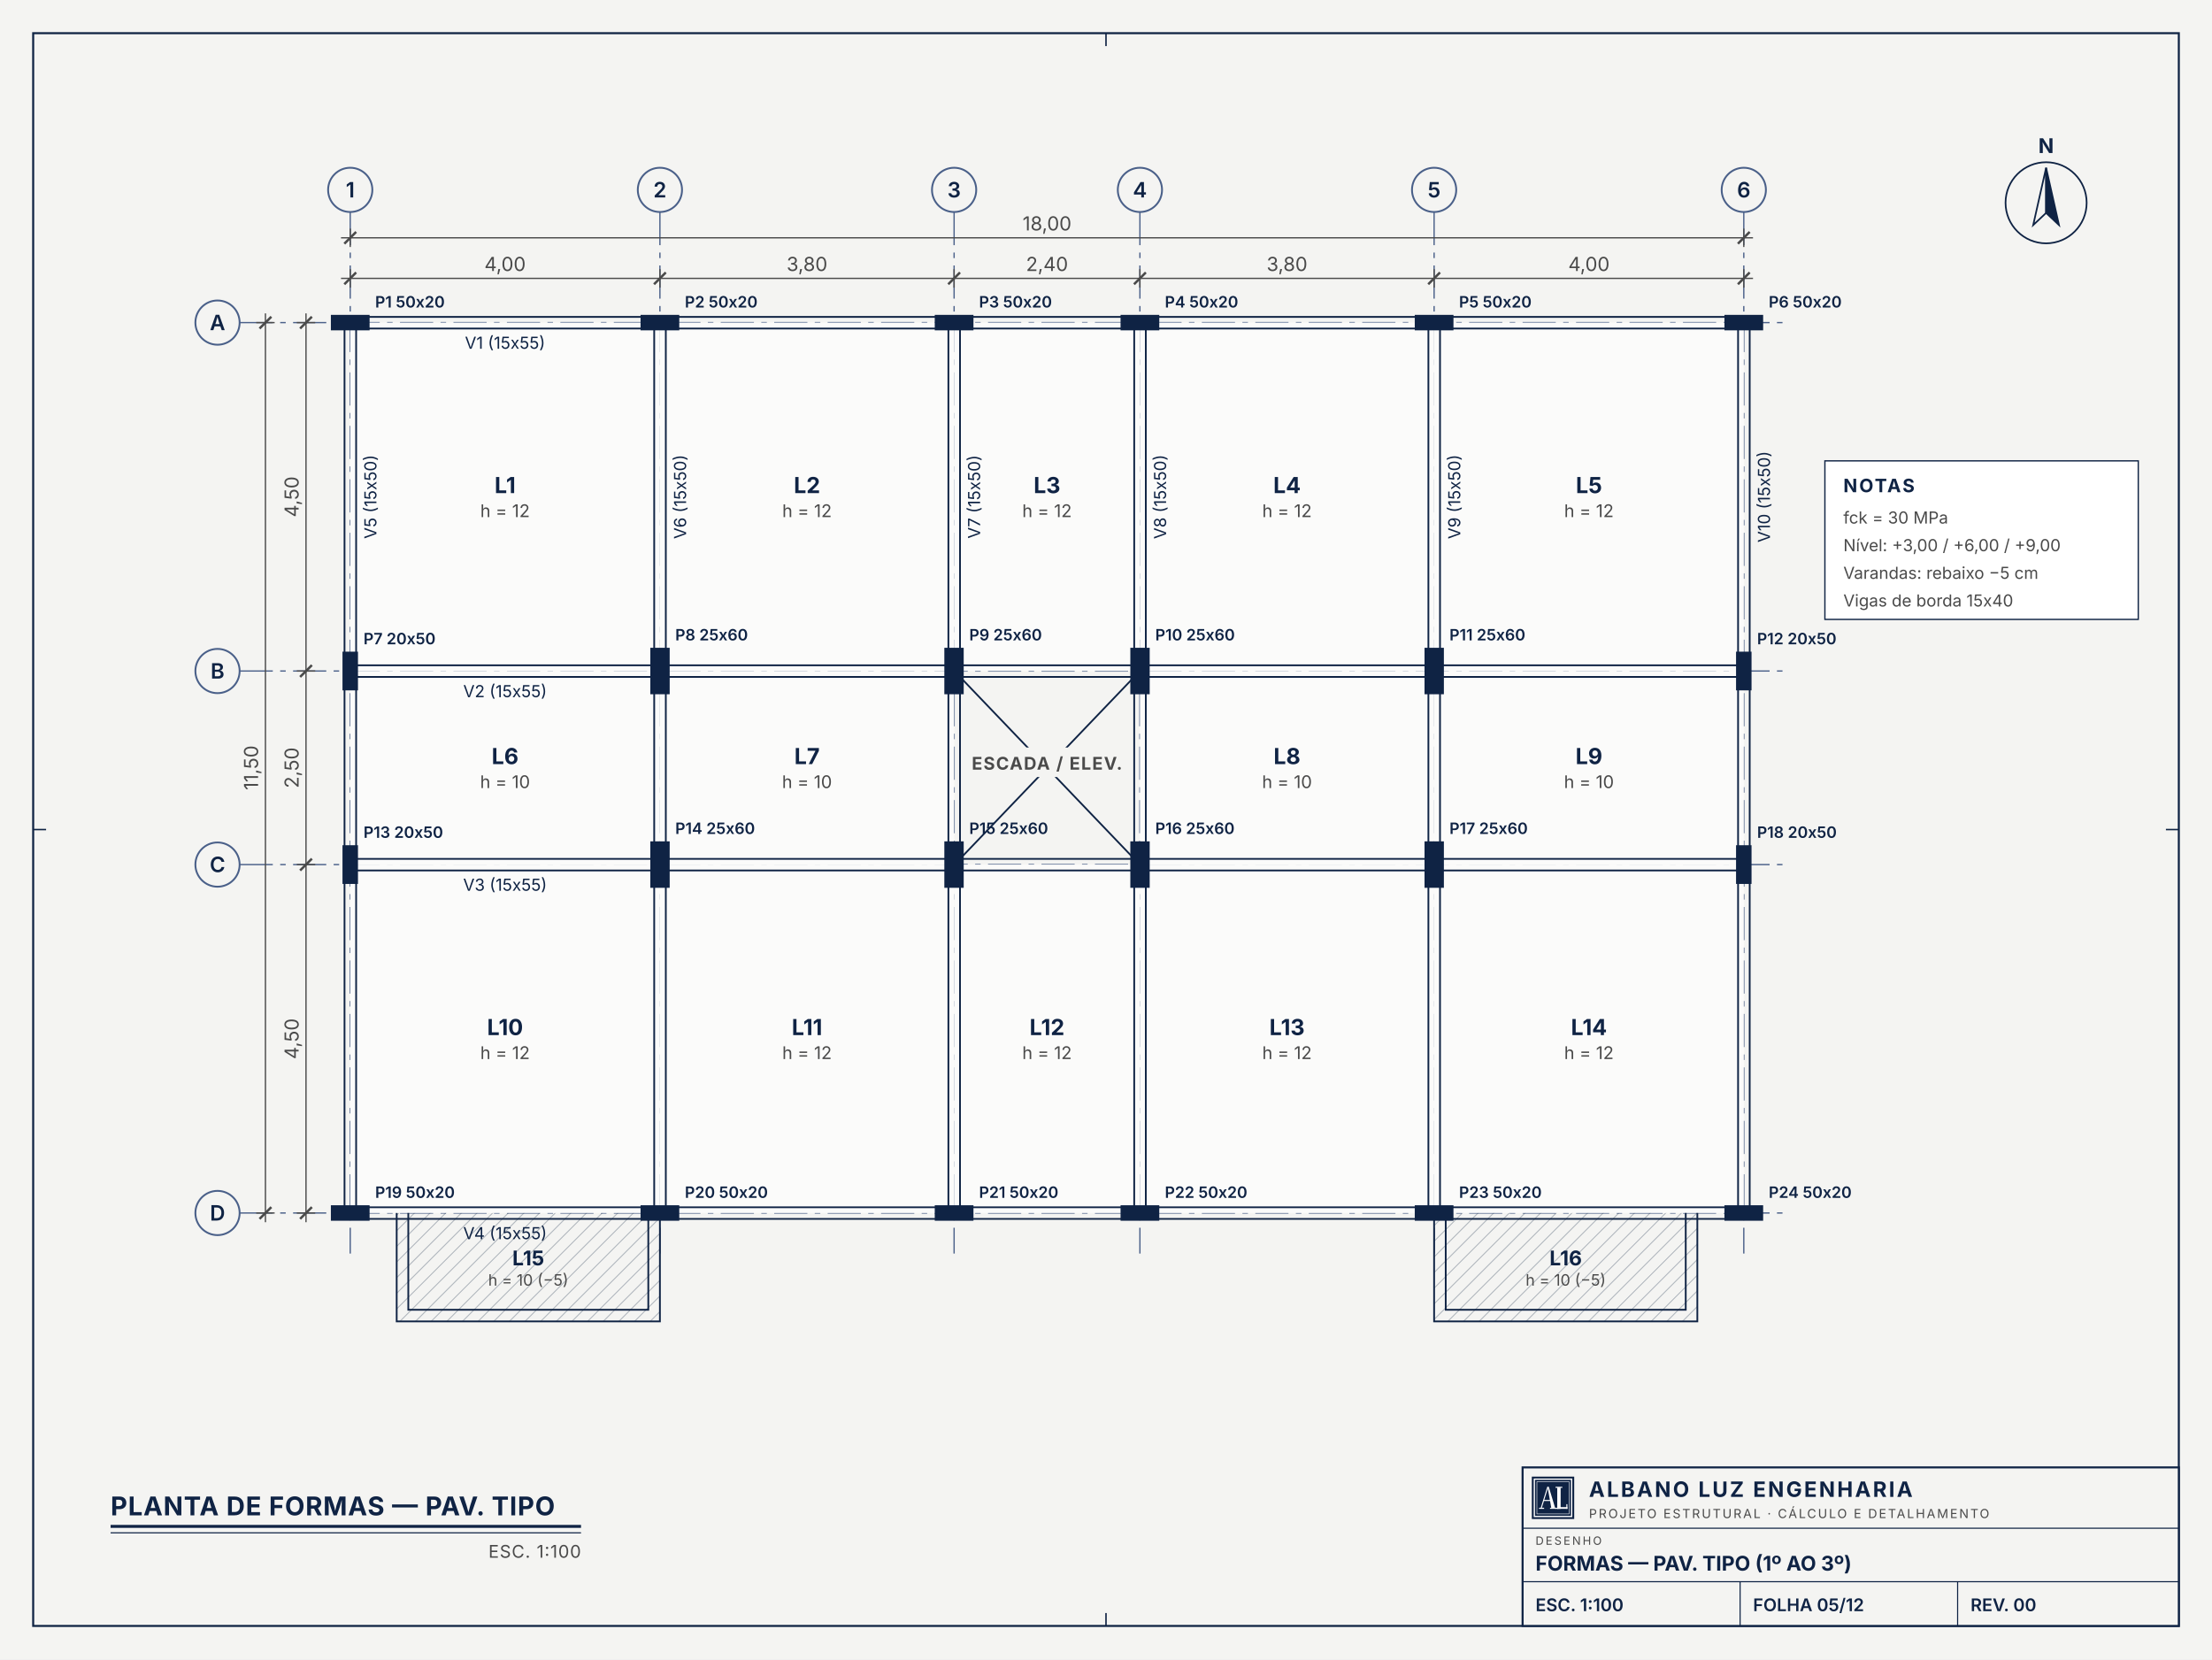
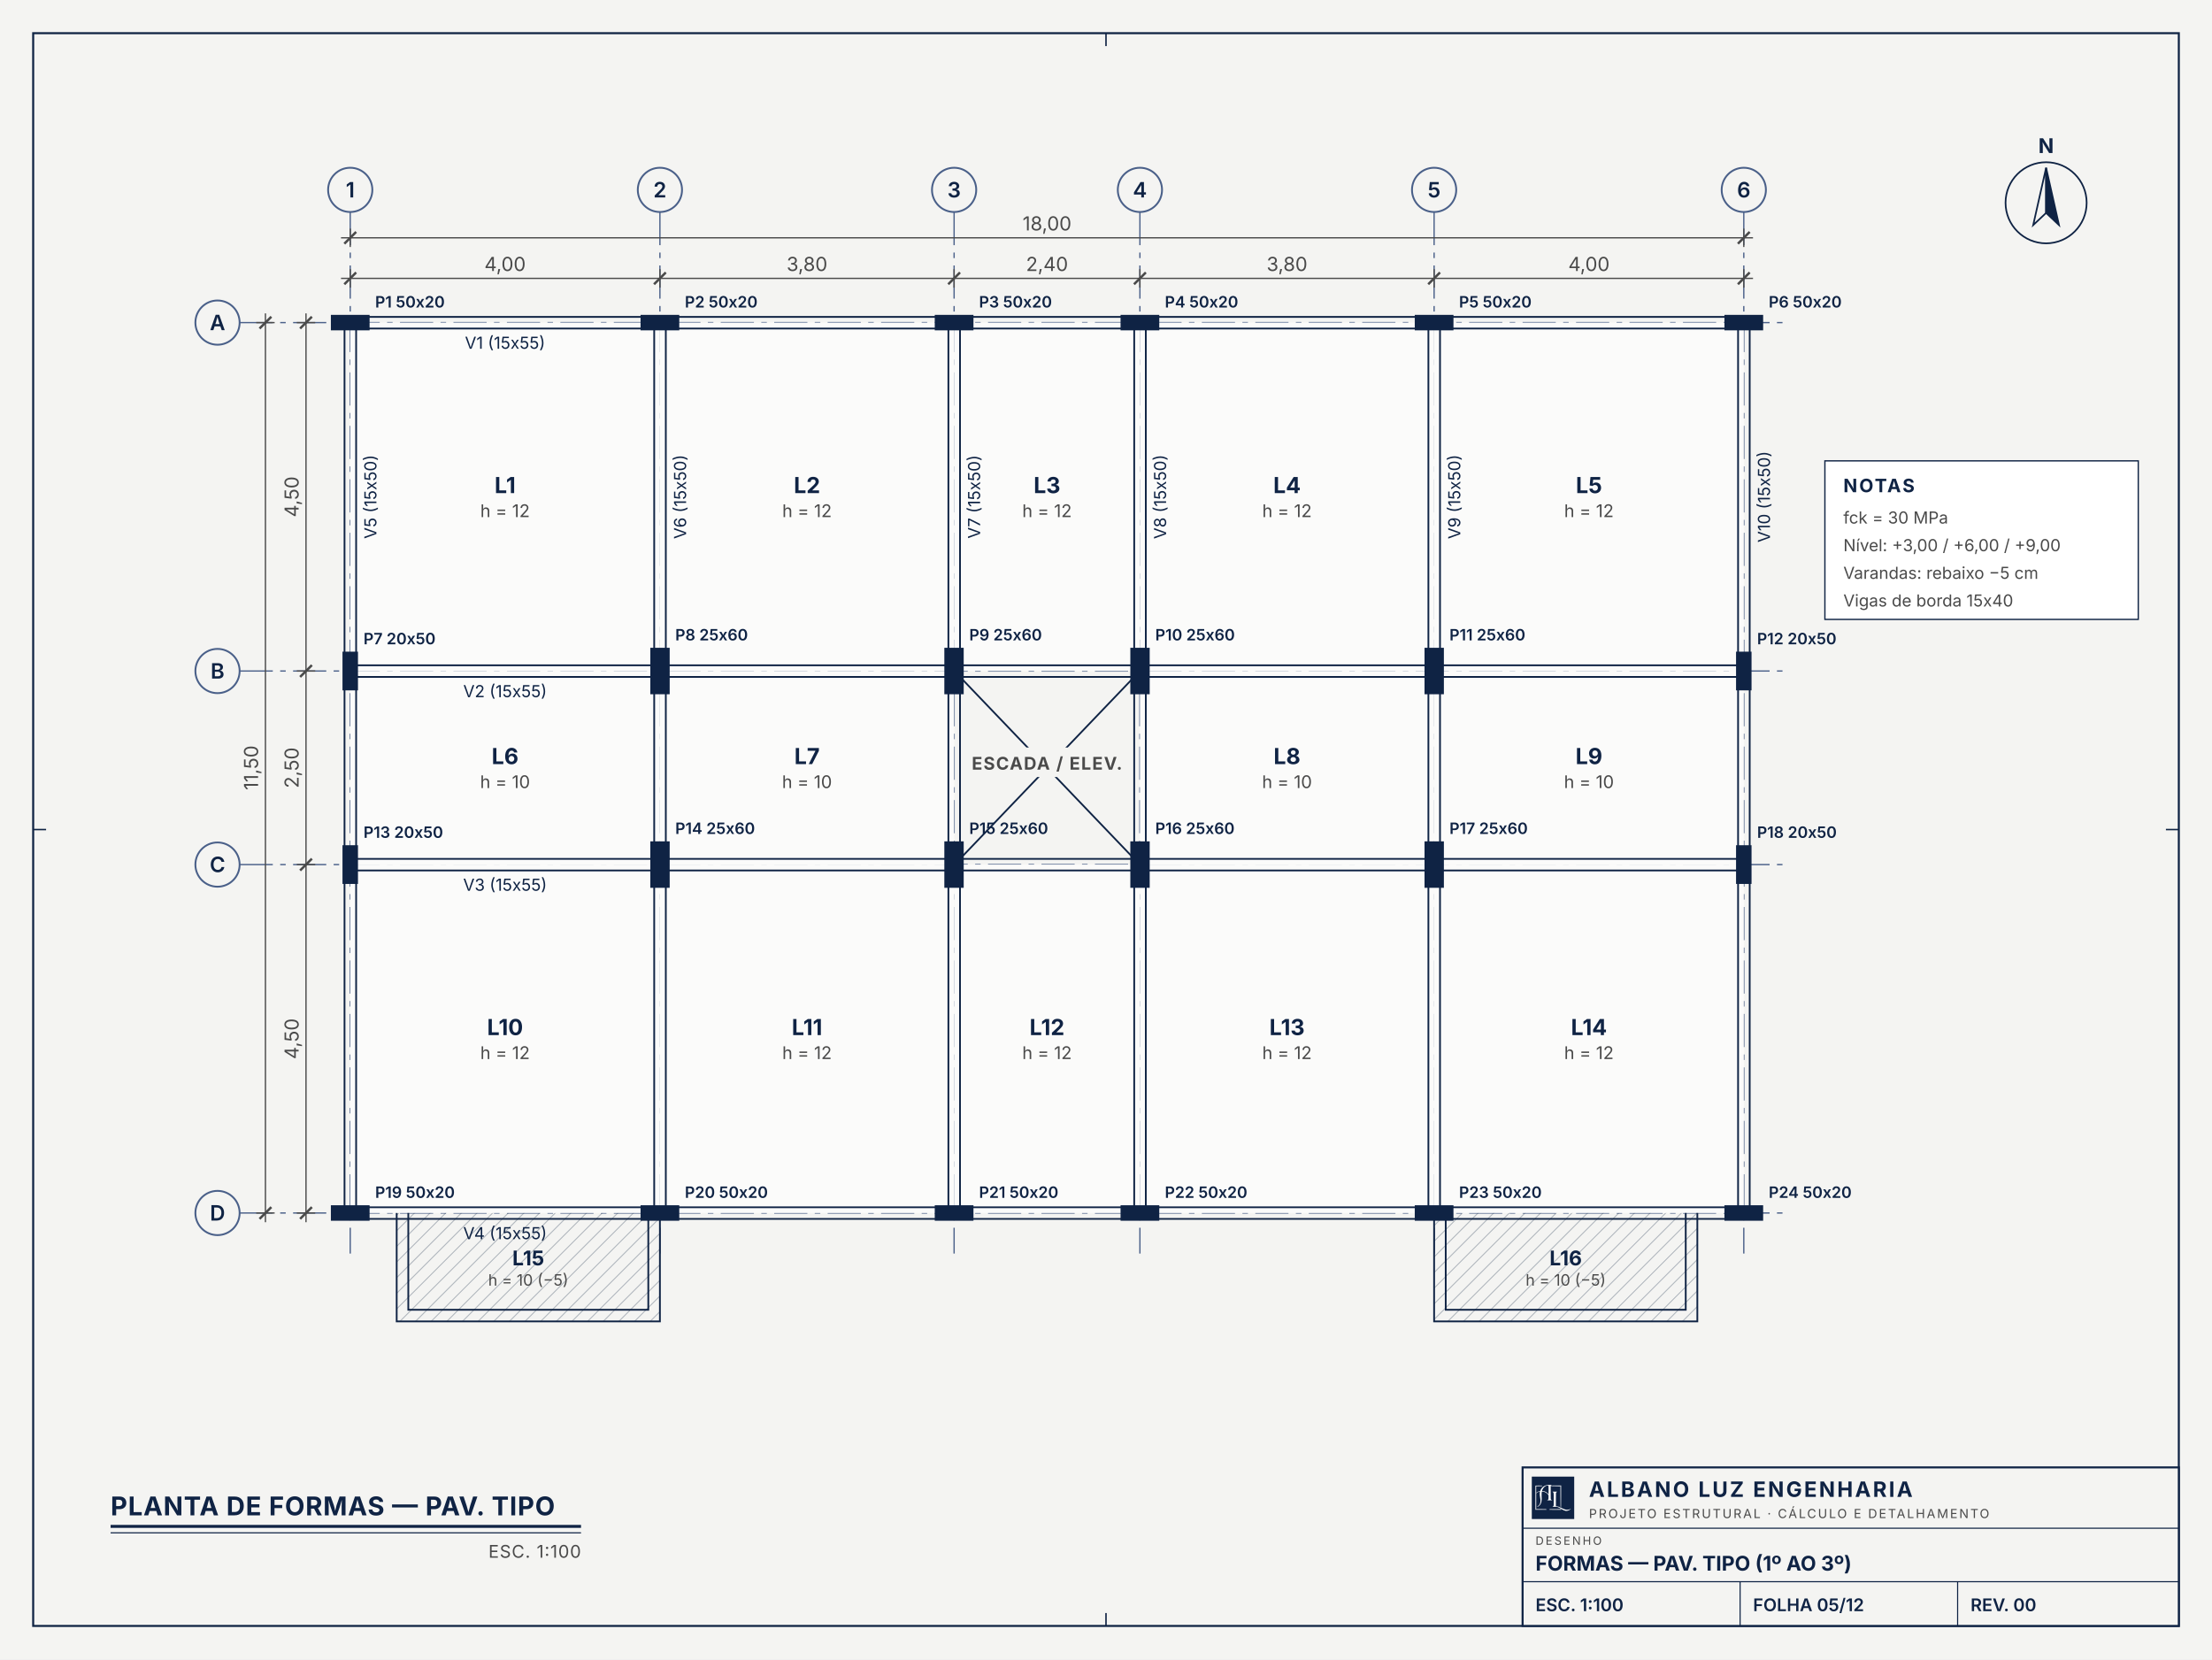
<svg xmlns="http://www.w3.org/2000/svg" width="1200" height="900" viewBox="0 0 1200 900" font-family="Inter, Arial, Helvetica, sans-serif">
  <style>text{stroke:none}.vg1{fill:none;stroke:#0F2344;stroke-width:.95}.pi{fill:#0F2344}.vz{fill:none;stroke:#4A4A4A;stroke-width:.6}.bl{fill:#fff;stroke:#0F2344;stroke-width:1.1}.es{fill:#fff;stroke:#0F2344;stroke-width:.8;stroke-dasharray:3 2}.ec{fill:none;stroke:#0F2344;stroke-width:.5}.hl{fill:url(#hn)}.tb{fill:none;stroke:#0F2344;stroke-width:.7}.lj{fill:#FBFBFA}.sp{fill:#fff;stroke:#0F2344;stroke-width:1.1}.sl{fill:none;stroke:#0F2344;stroke-width:.55}</style>
  <defs>
    <pattern id="hn" width="6" height="6" patternUnits="userSpaceOnUse" patternTransform="rotate(45)">
      <path d="M0 0V6" stroke="#0F2344" stroke-opacity=".35" stroke-width=".8" />
    </pattern>
  </defs>
  <rect width="1200" height="900" fill="#F4F4F2" />
  <line x1="190" y1="115" x2="190" y2="680" stroke="#4A6089" stroke-width="0.7" stroke-dasharray="18 4 3 4" />
  <circle cx="190" cy="103" r="12" fill="#F4F4F2" stroke="#4A6089" stroke-width="1" />
  <text x="190" y="107.1" font-size="11.5" font-weight="600" text-anchor="middle" fill="#0F2344">1</text>
  <line x1="358" y1="115" x2="358" y2="680" stroke="#4A6089" stroke-width="0.7" stroke-dasharray="18 4 3 4" />
  <circle cx="358" cy="103" r="12" fill="#F4F4F2" stroke="#4A6089" stroke-width="1" />
  <text x="358" y="107.1" font-size="11.5" font-weight="600" text-anchor="middle" fill="#0F2344">2</text>
  <line x1="517.6" y1="115" x2="517.6" y2="680" stroke="#4A6089" stroke-width="0.7" stroke-dasharray="18 4 3 4" />
  <circle cx="517.6" cy="103" r="12" fill="#F4F4F2" stroke="#4A6089" stroke-width="1" />
  <text x="517.6" y="107.1" font-size="11.5" font-weight="600" text-anchor="middle" fill="#0F2344">3</text>
  <line x1="618.4" y1="115" x2="618.4" y2="680" stroke="#4A6089" stroke-width="0.7" stroke-dasharray="18 4 3 4" />
  <circle cx="618.4" cy="103" r="12" fill="#F4F4F2" stroke="#4A6089" stroke-width="1" />
  <text x="618.4" y="107.1" font-size="11.5" font-weight="600" text-anchor="middle" fill="#0F2344">4</text>
  <line x1="778" y1="115" x2="778" y2="680" stroke="#4A6089" stroke-width="0.7" stroke-dasharray="18 4 3 4" />
  <circle cx="778" cy="103" r="12" fill="#F4F4F2" stroke="#4A6089" stroke-width="1" />
  <text x="778" y="107.1" font-size="11.5" font-weight="600" text-anchor="middle" fill="#0F2344">5</text>
  <line x1="946" y1="115" x2="946" y2="680" stroke="#4A6089" stroke-width="0.7" stroke-dasharray="18 4 3 4" />
  <circle cx="946" cy="103" r="12" fill="#F4F4F2" stroke="#4A6089" stroke-width="1" />
  <text x="946" y="107.1" font-size="11.5" font-weight="600" text-anchor="middle" fill="#0F2344">6</text>
  <line x1="130" y1="175" x2="968" y2="175" stroke="#4A6089" stroke-width="0.7" stroke-dasharray="18 4 3 4" />
  <circle cx="118" cy="175" r="12" fill="#F4F4F2" stroke="#4A6089" stroke-width="1" />
  <text x="118" y="179.1" font-size="11.5" font-weight="600" text-anchor="middle" fill="#0F2344">A</text>
  <line x1="130" y1="364" x2="968" y2="364" stroke="#4A6089" stroke-width="0.7" stroke-dasharray="18 4 3 4" />
  <circle cx="118" cy="364" r="12" fill="#F4F4F2" stroke="#4A6089" stroke-width="1" />
  <text x="118" y="368.1" font-size="11.5" font-weight="600" text-anchor="middle" fill="#0F2344">B</text>
  <line x1="130" y1="469" x2="968" y2="469" stroke="#4A6089" stroke-width="0.7" stroke-dasharray="18 4 3 4" />
  <circle cx="118" cy="469" r="12" fill="#F4F4F2" stroke="#4A6089" stroke-width="1" />
  <text x="118" y="473.1" font-size="11.5" font-weight="600" text-anchor="middle" fill="#0F2344">C</text>
  <line x1="130" y1="658" x2="968" y2="658" stroke="#4A6089" stroke-width="0.7" stroke-dasharray="18 4 3 4" />
  <circle cx="118" cy="658" r="12" fill="#F4F4F2" stroke="#4A6089" stroke-width="1" />
  <text x="118" y="662.1" font-size="11.5" font-weight="600" text-anchor="middle" fill="#0F2344">D</text>
  <g stroke="#4A4A4A" stroke-width="0.7">
    <line x1="185" y1="151" x2="951" y2="151" />
    <line x1="186.8" y1="154.2" x2="193.2" y2="147.8" stroke-width="1.3" />
    <line x1="190" y1="146" x2="190" y2="156" />
    <line x1="354.8" y1="154.2" x2="361.2" y2="147.8" stroke-width="1.3" />
    <line x1="358" y1="146" x2="358" y2="156" />
    <line x1="514.4" y1="154.2" x2="520.8" y2="147.8" stroke-width="1.3" />
    <line x1="517.6" y1="146" x2="517.6" y2="156" />
    <line x1="615.2" y1="154.2" x2="621.6" y2="147.8" stroke-width="1.3" />
    <line x1="618.4" y1="146" x2="618.4" y2="156" />
    <line x1="774.8" y1="154.2" x2="781.2" y2="147.8" stroke-width="1.3" />
    <line x1="778" y1="146" x2="778" y2="156" />
    <line x1="942.8" y1="154.2" x2="949.2" y2="147.8" stroke-width="1.3" />
    <line x1="946" y1="146" x2="946" y2="156" />
  </g>
  <text x="274" y="147" font-size="10.5" text-anchor="middle" fill="#4A4A4A" style="stroke:#F4F4F2;stroke-width:3px;paint-order:stroke;stroke-linejoin:round">4,00</text>
  <text x="437.8" y="147" font-size="10.5" text-anchor="middle" fill="#4A4A4A" style="stroke:#F4F4F2;stroke-width:3px;paint-order:stroke;stroke-linejoin:round">3,80</text>
  <text x="568" y="147" font-size="10.5" text-anchor="middle" fill="#4A4A4A" style="stroke:#F4F4F2;stroke-width:3px;paint-order:stroke;stroke-linejoin:round">2,40</text>
  <text x="698.2" y="147" font-size="10.5" text-anchor="middle" fill="#4A4A4A" style="stroke:#F4F4F2;stroke-width:3px;paint-order:stroke;stroke-linejoin:round">3,80</text>
  <text x="862" y="147" font-size="10.5" text-anchor="middle" fill="#4A4A4A" style="stroke:#F4F4F2;stroke-width:3px;paint-order:stroke;stroke-linejoin:round">4,00</text>
  <g stroke="#4A4A4A" stroke-width="0.7">
    <line x1="185" y1="129" x2="951" y2="129" />
    <line x1="186.8" y1="132.2" x2="193.2" y2="125.8" stroke-width="1.3" />
    <line x1="190" y1="124" x2="190" y2="134" />
    <line x1="942.8" y1="132.2" x2="949.2" y2="125.8" stroke-width="1.3" />
    <line x1="946" y1="124" x2="946" y2="134" />
  </g>
  <text x="568" y="125" font-size="10.5" text-anchor="middle" fill="#4A4A4A" style="stroke:#F4F4F2;stroke-width:3px;paint-order:stroke;stroke-linejoin:round">18,00</text>
  <g stroke="#4A4A4A" stroke-width="0.7">
    <line x1="166" y1="170" x2="166" y2="663" />
    <line x1="162.8" y1="178.2" x2="169.2" y2="171.8" stroke-width="1.3" />
    <line x1="161" y1="175" x2="171" y2="175" />
    <line x1="162.8" y1="367.2" x2="169.2" y2="360.8" stroke-width="1.3" />
    <line x1="161" y1="364" x2="171" y2="364" />
    <line x1="162.8" y1="472.2" x2="169.2" y2="465.8" stroke-width="1.3" />
    <line x1="161" y1="469" x2="171" y2="469" />
    <line x1="162.8" y1="661.2" x2="169.2" y2="654.8" stroke-width="1.3" />
    <line x1="161" y1="658" x2="171" y2="658" />
  </g>
  <text x="162" y="269.5" font-size="10.5" text-anchor="middle" fill="#4A4A4A" style="stroke:#F4F4F2;stroke-width:3px;paint-order:stroke;stroke-linejoin:round" transform="rotate(-90 162 269.5)">4,50</text>
  <text x="162" y="416.5" font-size="10.5" text-anchor="middle" fill="#4A4A4A" style="stroke:#F4F4F2;stroke-width:3px;paint-order:stroke;stroke-linejoin:round" transform="rotate(-90 162 416.5)">2,50</text>
  <text x="162" y="563.5" font-size="10.5" text-anchor="middle" fill="#4A4A4A" style="stroke:#F4F4F2;stroke-width:3px;paint-order:stroke;stroke-linejoin:round" transform="rotate(-90 162 563.5)">4,50</text>
  <g stroke="#4A4A4A" stroke-width="0.7">
    <line x1="144" y1="170" x2="144" y2="663" />
    <line x1="140.8" y1="178.2" x2="147.2" y2="171.8" stroke-width="1.3" />
    <line x1="139" y1="175" x2="149" y2="175" />
    <line x1="140.8" y1="661.2" x2="147.2" y2="654.8" stroke-width="1.3" />
    <line x1="139" y1="658" x2="149" y2="658" />
  </g>
  <text x="140" y="416.5" font-size="10.5" text-anchor="middle" fill="#4A4A4A" style="stroke:#F4F4F2;stroke-width:3px;paint-order:stroke;stroke-linejoin:round" transform="rotate(-90 140 416.5)">11,50</text>
  <rect x="190" y="175" width="168" height="189" class="lj" />
  <rect x="358" y="175" width="159.6" height="189" class="lj" />
  <rect x="517.6" y="175" width="100.8" height="189" class="lj" />
  <rect x="618.4" y="175" width="159.6" height="189" class="lj" />
  <rect x="778" y="175" width="168" height="189" class="lj" />
  <rect x="190" y="364" width="168" height="105" class="lj" />
  <rect x="358" y="364" width="159.6" height="105" class="lj" />
  <rect x="618.4" y="364" width="159.6" height="105" class="lj" />
  <rect x="778" y="364" width="168" height="105" class="lj" />
  <rect x="190" y="469" width="168" height="189" class="lj" />
  <rect x="358" y="469" width="159.6" height="189" class="lj" />
  <rect x="517.6" y="469" width="100.8" height="189" class="lj" />
  <rect x="618.4" y="469" width="159.6" height="189" class="lj" />
  <rect x="778" y="469" width="168" height="189" class="lj" />
  <rect x="215.2" y="658" width="142.8" height="58.8" class="hl" />
  <rect x="778" y="658" width="142.8" height="58.8" class="hl" />
  <path d="M520.8 367.2L615.3 465.9M615.3 367.2L520.8 465.9M215.2 658V716.8H358V658M221.5 658V710.5H351.7V658M778 658V716.8H920.8V658M784.3 658V710.5H914.5V658M190 171.9H946M190 178.2H946M190 360.9H946M190 367.2H946M190 465.9H946M190 472.2H946M190 654.9H946M190 661.2H946M186.9 175V658M193.2 175V658M354.9 175V658M361.2 175V658M514.5 175V658M520.8 175V658M615.3 175V658M621.6 175V658M774.9 175V658M781.2 175V658M942.9 175V658M949.2 175V658" class="vg1" />
  <rect x="179.5" y="170.8" width="21" height="8.4" class="pi" />
  <rect x="347.5" y="170.8" width="21" height="8.4" class="pi" />
  <rect x="507.1" y="170.8" width="21" height="8.4" class="pi" />
  <rect x="607.9" y="170.8" width="21" height="8.4" class="pi" />
  <rect x="767.5" y="170.8" width="21" height="8.4" class="pi" />
  <rect x="935.5" y="170.8" width="21" height="8.4" class="pi" />
  <rect x="185.8" y="353.5" width="8.4" height="21" class="pi" />
  <rect x="352.8" y="351.4" width="10.5" height="25.2" class="pi" />
  <rect x="512.3" y="351.4" width="10.5" height="25.2" class="pi" />
  <rect x="613.2" y="351.4" width="10.5" height="25.2" class="pi" />
  <rect x="772.8" y="351.4" width="10.5" height="25.2" class="pi" />
  <rect x="941.8" y="353.5" width="8.4" height="21" class="pi" />
  <rect x="185.8" y="458.5" width="8.4" height="21" class="pi" />
  <rect x="352.8" y="456.4" width="10.5" height="25.2" class="pi" />
  <rect x="512.3" y="456.4" width="10.5" height="25.2" class="pi" />
  <rect x="613.2" y="456.4" width="10.5" height="25.2" class="pi" />
  <rect x="772.8" y="456.4" width="10.5" height="25.2" class="pi" />
  <rect x="941.8" y="458.5" width="8.4" height="21" class="pi" />
  <rect x="179.5" y="653.8" width="21" height="8.4" class="pi" />
  <rect x="347.5" y="653.8" width="21" height="8.4" class="pi" />
  <rect x="507.1" y="653.8" width="21" height="8.4" class="pi" />
  <rect x="607.9" y="653.8" width="21" height="8.4" class="pi" />
  <rect x="767.5" y="653.8" width="21" height="8.4" class="pi" />
  <rect x="935.5" y="653.8" width="21" height="8.4" class="pi" />
  <text x="274" y="189.2" font-size="9" text-anchor="middle" fill="#0F2344">V1 (15x55)</text>
  <text x="274" y="378.2" font-size="9" text-anchor="middle" fill="#0F2344">V2 (15x55)</text>
  <text x="274" y="483.2" font-size="9" text-anchor="middle" fill="#0F2344">V3 (15x55)</text>
  <text x="274" y="672.2" font-size="9" text-anchor="middle" fill="#0F2344">V4 (15x55)</text>
  <text x="204.2" y="269.5" font-size="9" text-anchor="middle" fill="#0F2344" transform="rotate(-90 204.2 269.5)">V5 (15x50)</text>
  <text x="372.2" y="269.5" font-size="9" text-anchor="middle" fill="#0F2344" transform="rotate(-90 372.2 269.5)">V6 (15x50)</text>
  <text x="531.7" y="269.5" font-size="9" text-anchor="middle" fill="#0F2344" transform="rotate(-90 531.7 269.5)">V7 (15x50)</text>
  <text x="632.6" y="269.5" font-size="9" text-anchor="middle" fill="#0F2344" transform="rotate(-90 632.6 269.5)">V8 (15x50)</text>
  <text x="792.2" y="269.5" font-size="9" text-anchor="middle" fill="#0F2344" transform="rotate(-90 792.2 269.5)">V9 (15x50)</text>
  <text x="960.2" y="269.5" font-size="9" text-anchor="middle" fill="#0F2344" transform="rotate(-90 960.2 269.5)">V10 (15x50)</text>
  <text x="274" y="267.5" font-size="12" font-weight="700" text-anchor="middle" fill="#0F2344">L1</text>
  <text x="274" y="280.5" font-size="9.5" text-anchor="middle" fill="#4A4A4A">h = 12</text>
  <text x="437.8" y="267.5" font-size="12" font-weight="700" text-anchor="middle" fill="#0F2344">L2</text>
  <text x="437.8" y="280.5" font-size="9.5" text-anchor="middle" fill="#4A4A4A">h = 12</text>
  <text x="568" y="267.5" font-size="12" font-weight="700" text-anchor="middle" fill="#0F2344">L3</text>
  <text x="568" y="280.5" font-size="9.5" text-anchor="middle" fill="#4A4A4A">h = 12</text>
  <text x="698.2" y="267.5" font-size="12" font-weight="700" text-anchor="middle" fill="#0F2344">L4</text>
  <text x="698.2" y="280.5" font-size="9.5" text-anchor="middle" fill="#4A4A4A">h = 12</text>
  <text x="862" y="267.5" font-size="12" font-weight="700" text-anchor="middle" fill="#0F2344">L5</text>
  <text x="862" y="280.5" font-size="9.5" text-anchor="middle" fill="#4A4A4A">h = 12</text>
  <text x="274" y="414.5" font-size="12" font-weight="700" text-anchor="middle" fill="#0F2344">L6</text>
  <text x="274" y="427.5" font-size="9.5" text-anchor="middle" fill="#4A4A4A">h = 10</text>
  <text x="437.8" y="414.5" font-size="12" font-weight="700" text-anchor="middle" fill="#0F2344">L7</text>
  <text x="437.8" y="427.5" font-size="9.5" text-anchor="middle" fill="#4A4A4A">h = 10</text>
  <rect x="522.1" y="405.5" width="91.9" height="16" fill="#F4F4F2" />
  <text x="568" y="417.5" font-size="9.5" font-weight="700" text-anchor="middle" fill="#4A4A4A" letter-spacing="0.6">ESCADA / ELEV.</text>
  <text x="698.2" y="414.5" font-size="12" font-weight="700" text-anchor="middle" fill="#0F2344">L8</text>
  <text x="698.2" y="427.5" font-size="9.5" text-anchor="middle" fill="#4A4A4A">h = 10</text>
  <text x="862" y="414.5" font-size="12" font-weight="700" text-anchor="middle" fill="#0F2344">L9</text>
  <text x="862" y="427.5" font-size="9.5" text-anchor="middle" fill="#4A4A4A">h = 10</text>
  <text x="274" y="561.5" font-size="12" font-weight="700" text-anchor="middle" fill="#0F2344">L10</text>
  <text x="274" y="574.5" font-size="9.5" text-anchor="middle" fill="#4A4A4A">h = 12</text>
  <text x="437.8" y="561.5" font-size="12" font-weight="700" text-anchor="middle" fill="#0F2344">L11</text>
  <text x="437.8" y="574.5" font-size="9.5" text-anchor="middle" fill="#4A4A4A">h = 12</text>
  <text x="568" y="561.5" font-size="12" font-weight="700" text-anchor="middle" fill="#0F2344">L12</text>
  <text x="568" y="574.5" font-size="9.5" text-anchor="middle" fill="#4A4A4A">h = 12</text>
  <text x="698.2" y="561.5" font-size="12" font-weight="700" text-anchor="middle" fill="#0F2344">L13</text>
  <text x="698.2" y="574.5" font-size="9.5" text-anchor="middle" fill="#4A4A4A">h = 12</text>
  <text x="862" y="561.5" font-size="12" font-weight="700" text-anchor="middle" fill="#0F2344">L14</text>
  <text x="862" y="574.5" font-size="9.5" text-anchor="middle" fill="#4A4A4A">h = 12</text>
  <text x="286.6" y="686.4" font-size="11" font-weight="700" text-anchor="middle" fill="#0F2344">L15</text>
  <text x="286.6" y="697.4" font-size="8.5" text-anchor="middle" fill="#4A4A4A">h = 10 (−5)</text>
  <text x="849.4" y="686.4" font-size="11" font-weight="700" text-anchor="middle" fill="#0F2344">L16</text>
  <text x="849.4" y="697.4" font-size="8.5" text-anchor="middle" fill="#4A4A4A">h = 10 (−5)</text>
  <text x="203.5" y="166.8" font-size="8.5" font-weight="600" fill="#0F2344">P1 50x20</text>
  <text x="371.5" y="166.8" font-size="8.5" font-weight="600" fill="#0F2344">P2 50x20</text>
  <text x="531.1" y="166.8" font-size="8.5" font-weight="600" fill="#0F2344">P3 50x20</text>
  <text x="631.9" y="166.8" font-size="8.5" font-weight="600" fill="#0F2344">P4 50x20</text>
  <text x="791.5" y="166.8" font-size="8.5" font-weight="600" fill="#0F2344">P5 50x20</text>
  <text x="959.5" y="166.8" font-size="8.5" font-weight="600" fill="#0F2344">P6 50x20</text>
  <text x="197.2" y="349.5" font-size="8.5" font-weight="600" fill="#0F2344">P7 20x50</text>
  <text x="366.3" y="347.4" font-size="8.5" font-weight="600" fill="#0F2344">P8 25x60</text>
  <text x="525.8" y="347.4" font-size="8.5" font-weight="600" fill="#0F2344">P9 25x60</text>
  <text x="626.7" y="347.4" font-size="8.5" font-weight="600" fill="#0F2344">P10 25x60</text>
  <text x="786.3" y="347.4" font-size="8.5" font-weight="600" fill="#0F2344">P11 25x60</text>
  <text x="953.2" y="349.5" font-size="8.5" font-weight="600" fill="#0F2344">P12 20x50</text>
  <text x="197.2" y="454.5" font-size="8.5" font-weight="600" fill="#0F2344">P13 20x50</text>
  <text x="366.3" y="452.4" font-size="8.5" font-weight="600" fill="#0F2344">P14 25x60</text>
  <text x="525.8" y="452.4" font-size="8.5" font-weight="600" fill="#0F2344">P15 25x60</text>
  <text x="626.7" y="452.4" font-size="8.5" font-weight="600" fill="#0F2344">P16 25x60</text>
  <text x="786.3" y="452.4" font-size="8.5" font-weight="600" fill="#0F2344">P17 25x60</text>
  <text x="953.2" y="454.5" font-size="8.5" font-weight="600" fill="#0F2344">P18 20x50</text>
  <text x="203.5" y="649.8" font-size="8.5" font-weight="600" fill="#0F2344">P19 50x20</text>
  <text x="371.5" y="649.8" font-size="8.5" font-weight="600" fill="#0F2344">P20 50x20</text>
  <text x="531.1" y="649.8" font-size="8.5" font-weight="600" fill="#0F2344">P21 50x20</text>
  <text x="631.9" y="649.8" font-size="8.5" font-weight="600" fill="#0F2344">P22 50x20</text>
  <text x="791.5" y="649.8" font-size="8.5" font-weight="600" fill="#0F2344">P23 50x20</text>
  <text x="959.5" y="649.8" font-size="8.5" font-weight="600" fill="#0F2344">P24 50x20</text>
  <g stroke="#0F2344" stroke-width="0.9" fill="none">
    <circle cx="1110" cy="110" r="22" />
    <polygon points="1110,91 1117,122.1 1110,115.5" fill="#0F2344" />
    <polygon points="1110,91 1103,122.1 1110,115.5" />
    <text x="1110" y="83" font-size="11" font-weight="700" text-anchor="middle" fill="#0F2344">N</text>
  </g>
  <rect x="990" y="250" width="170" height="86" fill="#fff" stroke="#0F2344" stroke-width="0.7" />
  <text x="1000" y="267" font-size="10" font-weight="700" fill="#0F2344" letter-spacing="1">NOTAS</text>
  <text x="1000" y="284" font-size="9" fill="#4A4A4A">fck = 30 MPa</text>
  <text x="1000" y="299" font-size="9" fill="#4A4A4A">Nível: +3,00 / +6,00 / +9,00</text>
  <text x="1000" y="314" font-size="9" fill="#4A4A4A">Varandas: rebaixo −5 cm</text>
  <text x="1000" y="329" font-size="9" fill="#4A4A4A">Vigas de borda 15x40</text>
  <text x="60" y="822" font-size="14" font-weight="700" fill="#0F2344" letter-spacing="0.4">PLANTA DE FORMAS — PAV. TIPO</text>
  <line x1="60" y1="828" x2="315.2" y2="828" stroke="#0F2344" stroke-width="1.6" />
  <line x1="60" y1="831.5" x2="315.2" y2="831.5" stroke="#0F2344" stroke-width="0.6" />
  <text x="315.2" y="845" font-size="9.5" text-anchor="end" fill="#4A4A4A" letter-spacing="0.4">ESC. 1:100</text>
  <rect x="18" y="18" width="1164" height="864" fill="none" stroke="#0F2344" stroke-width="1.1" />
  <g stroke="#0F2344" stroke-width="0.8">
    <line x1="600" y1="18" x2="600" y2="25" />
    <line x1="600" y1="882" x2="600" y2="875" />
    <line x1="18" y1="450" x2="25" y2="450" />
    <line x1="1182" y1="450" x2="1175" y2="450" />
  </g>
  <rect x="826" y="796" width="356" height="86" fill="#F4F4F2" stroke="#0F2344" stroke-width="1.1" />
  <g stroke="#0F2344" stroke-width="0.6">
    <line x1="826" y1="829" x2="1182" y2="829" />
    <line x1="826" y1="858" x2="1182" y2="858" />
    <line x1="944" y1="858" x2="944" y2="882" />
    <line x1="1062" y1="858" x2="1062" y2="882" />
  </g>
-   <g transform="translate(831 801) scale(0.23)">
-     <rect width="100" height="100" fill="#0F2344" />
-     <g fill="none" stroke="#fff">
-       <rect x="6" y="6" width="88" height="88" stroke-width="3" />
-       <rect x="12" y="12" width="76" height="76" stroke-width="1.2" />
-     </g>
-     <g fill="#fff">
-       <polygon points="36.5,24 39,24 23.5,74 21,74" />
-       <polygon points="37,24 40,24 55,74 46,74" />
-       <rect x="28" y="55" width="16" height="2.5" />
-       <rect x="17" y="73.5" width="12" height="2.5" />
-       <rect x="43" y="73.5" width="15" height="2.5" />
-       <rect x="60" y="26" width="8" height="50" />
-       <rect x="56" y="24" width="16" height="2.5" />
-       <rect x="56" y="73.5" width="6" height="2.5" />
-       <rect x="60" y="72" width="24" height="4" />
-       <rect x="81.5" y="65" width="2.5" height="11" />
-     </g>
-   </g>
+   <rect x="831" y="801" width="23" height="23" fill="#0F2344" />
+   <path transform="translate(832.6 805.2) scale(0.04495) translate(-28 -41)" fill="#fff" fill-rule="evenodd" d="M 190 47.98 C 145.76 51.26, 112.35 74.81, 96.45 113.94 L 93.41 121.43 87.95 122.54 C 73.81 125.40, 62.13 130.88, 47.23 141.62 L 44.97 143.26 45.23 104.38 L 45.50 65.50 82.82 65.23 C 117.64 64.99, 120.12 64.85, 119.80 63.23 C 119.49 61.62, 116.58 61.48, 80.23 61.23 L 41 60.97 40.87 70.23 C 40.40 105.22, 40.17 337.04, 40.61 339.25 L 41.15 342 105.57 342 C 169.25 342, 170 341.97, 170 340.00 C 170 338.04, 169.16 338.01, 107.75 337.75 L 45.50 337.50 45.50 243.04 L 45.50 148.58 50.50 144.75 C 61.12 136.62, 87.99 125.65, 90.68 128.35 C 91.07 128.74, 90.82 131.63, 90.12 134.78 C 86.41 151.49, 87.56 177.16, 93.25 204.50 C 103.35 253.04, 92.59 289.70, 64.15 303.69 C 58.19 306.63, 56.80 308.65, 59.44 310.58 C 62.98 313.17, 77.68 304.37, 87.46 293.81 C 108.36 271.23, 114.97 238.52, 110.82 178.11 C 109.89 164.51, 109.89 157.75, 110.85 147.04 C 112.67 126.70, 112.32 127.42, 120.08 127.84 C 149.75 129.41, 179.22 146.57, 190.75 168.96 L 194 175.28 194 195.67 C 194 222.25, 192.83 225.31, 180.50 231.09 L 174.50 233.90 207.25 233.95 C 225.26 233.97, 240 233.81, 240 233.58 C 240 233.35, 237.84 232.44, 235.21 231.57 C 232.57 230.69, 228.74 228.35, 226.70 226.36 C 219.74 219.61, 219.86 221.25, 220.20 138.32 L 220.50 64.50 222.84 59.73 C 224.52 56.32, 226.49 54.20, 229.77 52.28 C 234.19 49.69, 234.26 49.58, 231.83 48.93 C 227.50 47.77, 200.98 47.17, 190 47.98 M 34.46 56.25 C 34.20 56.93, 34.10 122.75, 34.24 202.50 L 34.50 347.50 102.25 347.75 C 169.49 348.01, 170 347.99, 170 346.00 C 170 344.01, 169.40 344, 104.50 344 L 39 344 39 202.09 L 39 60.18 43.75 59.58 C 46.36 59.25, 64.12 59.08, 83.23 59.21 C 117.83 59.43, 121.43 59.12, 119.55 56.08 C 118.51 54.41, 35.10 54.57, 34.46 56.25 M 169.88 56.90 C 149.11 63.55, 130.08 82.77, 119.54 107.75 C 114.07 120.73, 113.85 120.18, 125 121.60 C 152.64 125.11, 172.20 135.23, 187.67 154.04 C 190.78 157.82, 193.70 160.68, 194.16 160.39 C 195.36 159.65, 195.21 70.41, 193.99 63.88 C 192.63 56.51, 190.57 54.98, 182.13 55.05 C 178.48 55.08, 172.97 55.91, 169.88 56.90 M 227.98 56.52 C 227.28 57.36, 226.95 58.29, 227.25 58.58 C 227.55 58.88, 247.98 59.14, 272.64 59.16 C 297.31 59.18, 323.23 59.45, 330.25 59.75 L 343 60.30 343 189.54 C 343 324.78, 342.86 320, 346.58 320 C 346.81 320, 347 260.37, 347 187.50 L 347 55 288.12 55 C 236.59 55, 229.08 55.19, 227.98 56.52 M 224.66 61.66 C 221.48 64.85, 223.46 64.98, 280.25 65.24 L 336.50 65.50 337 190.98 C 337.47 309.47, 337.59 316.49, 339.25 316.81 C 340.90 317.12, 341 310.51, 341 189.07 L 341 61 283.16 61 C 251.35 61, 225.03 61.30, 224.66 61.66 M 241 129.35 C 241 129.54, 243.24 131.09, 245.98 132.79 C 257.25 139.80, 257.22 139.53, 256.82 225.50 L 256.50 295.50 254 300.49 C 251.95 304.57, 250.55 305.93, 246.30 307.99 C 243.45 309.37, 241.09 310.83, 241.05 311.25 C 241.02 311.66, 252.58 312.00, 266.75 312.01 C 306.31 312.04, 306.18 311.99, 353.37 340.90 C 389.78 363.20, 413.34 366.75, 440.33 354.00 C 447.32 350.70, 461.66 340.04, 462.67 337.40 C 463.54 335.13, 462.22 334.49, 460.25 336.22 C 453.63 342.03, 439.13 346.81, 425.40 347.69 C 405.46 348.97, 388.01 343.90, 351.13 326.10 C 320.14 311.15, 309.86 307.71, 292.25 306.40 L 283 305.71 283 227.79 C 283 174.95, 283.35 148.49, 284.08 145.56 C 285.44 140.17, 289.98 134.55, 295.09 131.95 C 297.24 130.85, 299 129.74, 299 129.48 C 299 129.21, 285.95 129, 270 129 C 254.05 129, 241 129.15, 241 129.35 M 336.63 336.50 C 336.13 337.81, 327.80 338, 270.03 338 C 204.59 338, 204 338.01, 204 340.00 C 204 341.99, 204.50 342.01, 272.25 341.75 L 340.50 341.50 340.83 339.11 C 341.31 335.73, 337.77 333.53, 336.63 336.50 M 343 341.50 L 343 344 273.50 344 C 204.66 344, 204 344.01, 204 346 C 204 347.98, 204.66 348, 275.50 348 L 347 348 347 344.10 C 347 341.48, 346.48 340.01, 345.41 339.60 C 343.08 338.71, 343 338.77, 343 341.50" />
  <text x="862" y="812" font-size="11.5" font-weight="700" fill="#0F2344" letter-spacing="1.1">ALBANO LUZ ENGENHARIA</text>
  <text x="862" y="823.5" font-size="6.8" fill="#4A4A4A" letter-spacing="0.9">PROJETO ESTRUTURAL · CÁLCULO E DETALHAMENTO</text>
  <text x="833" y="838" font-size="6.2" fill="#4A4A4A" letter-spacing="1">DESENHO</text>
  <text x="833" y="852" font-size="11" font-weight="700" fill="#0F2344">FORMAS — PAV. TIPO (1º AO 3º)</text>
  <text x="833" y="874" font-size="9.5" font-weight="600" fill="#0F2344">ESC. 1:100</text>
  <text x="951" y="874" font-size="9.5" font-weight="600" fill="#0F2344">FOLHA 05/12</text>
  <text x="1069" y="874" font-size="9.5" font-weight="600" fill="#0F2344">REV. 00</text>
</svg>
